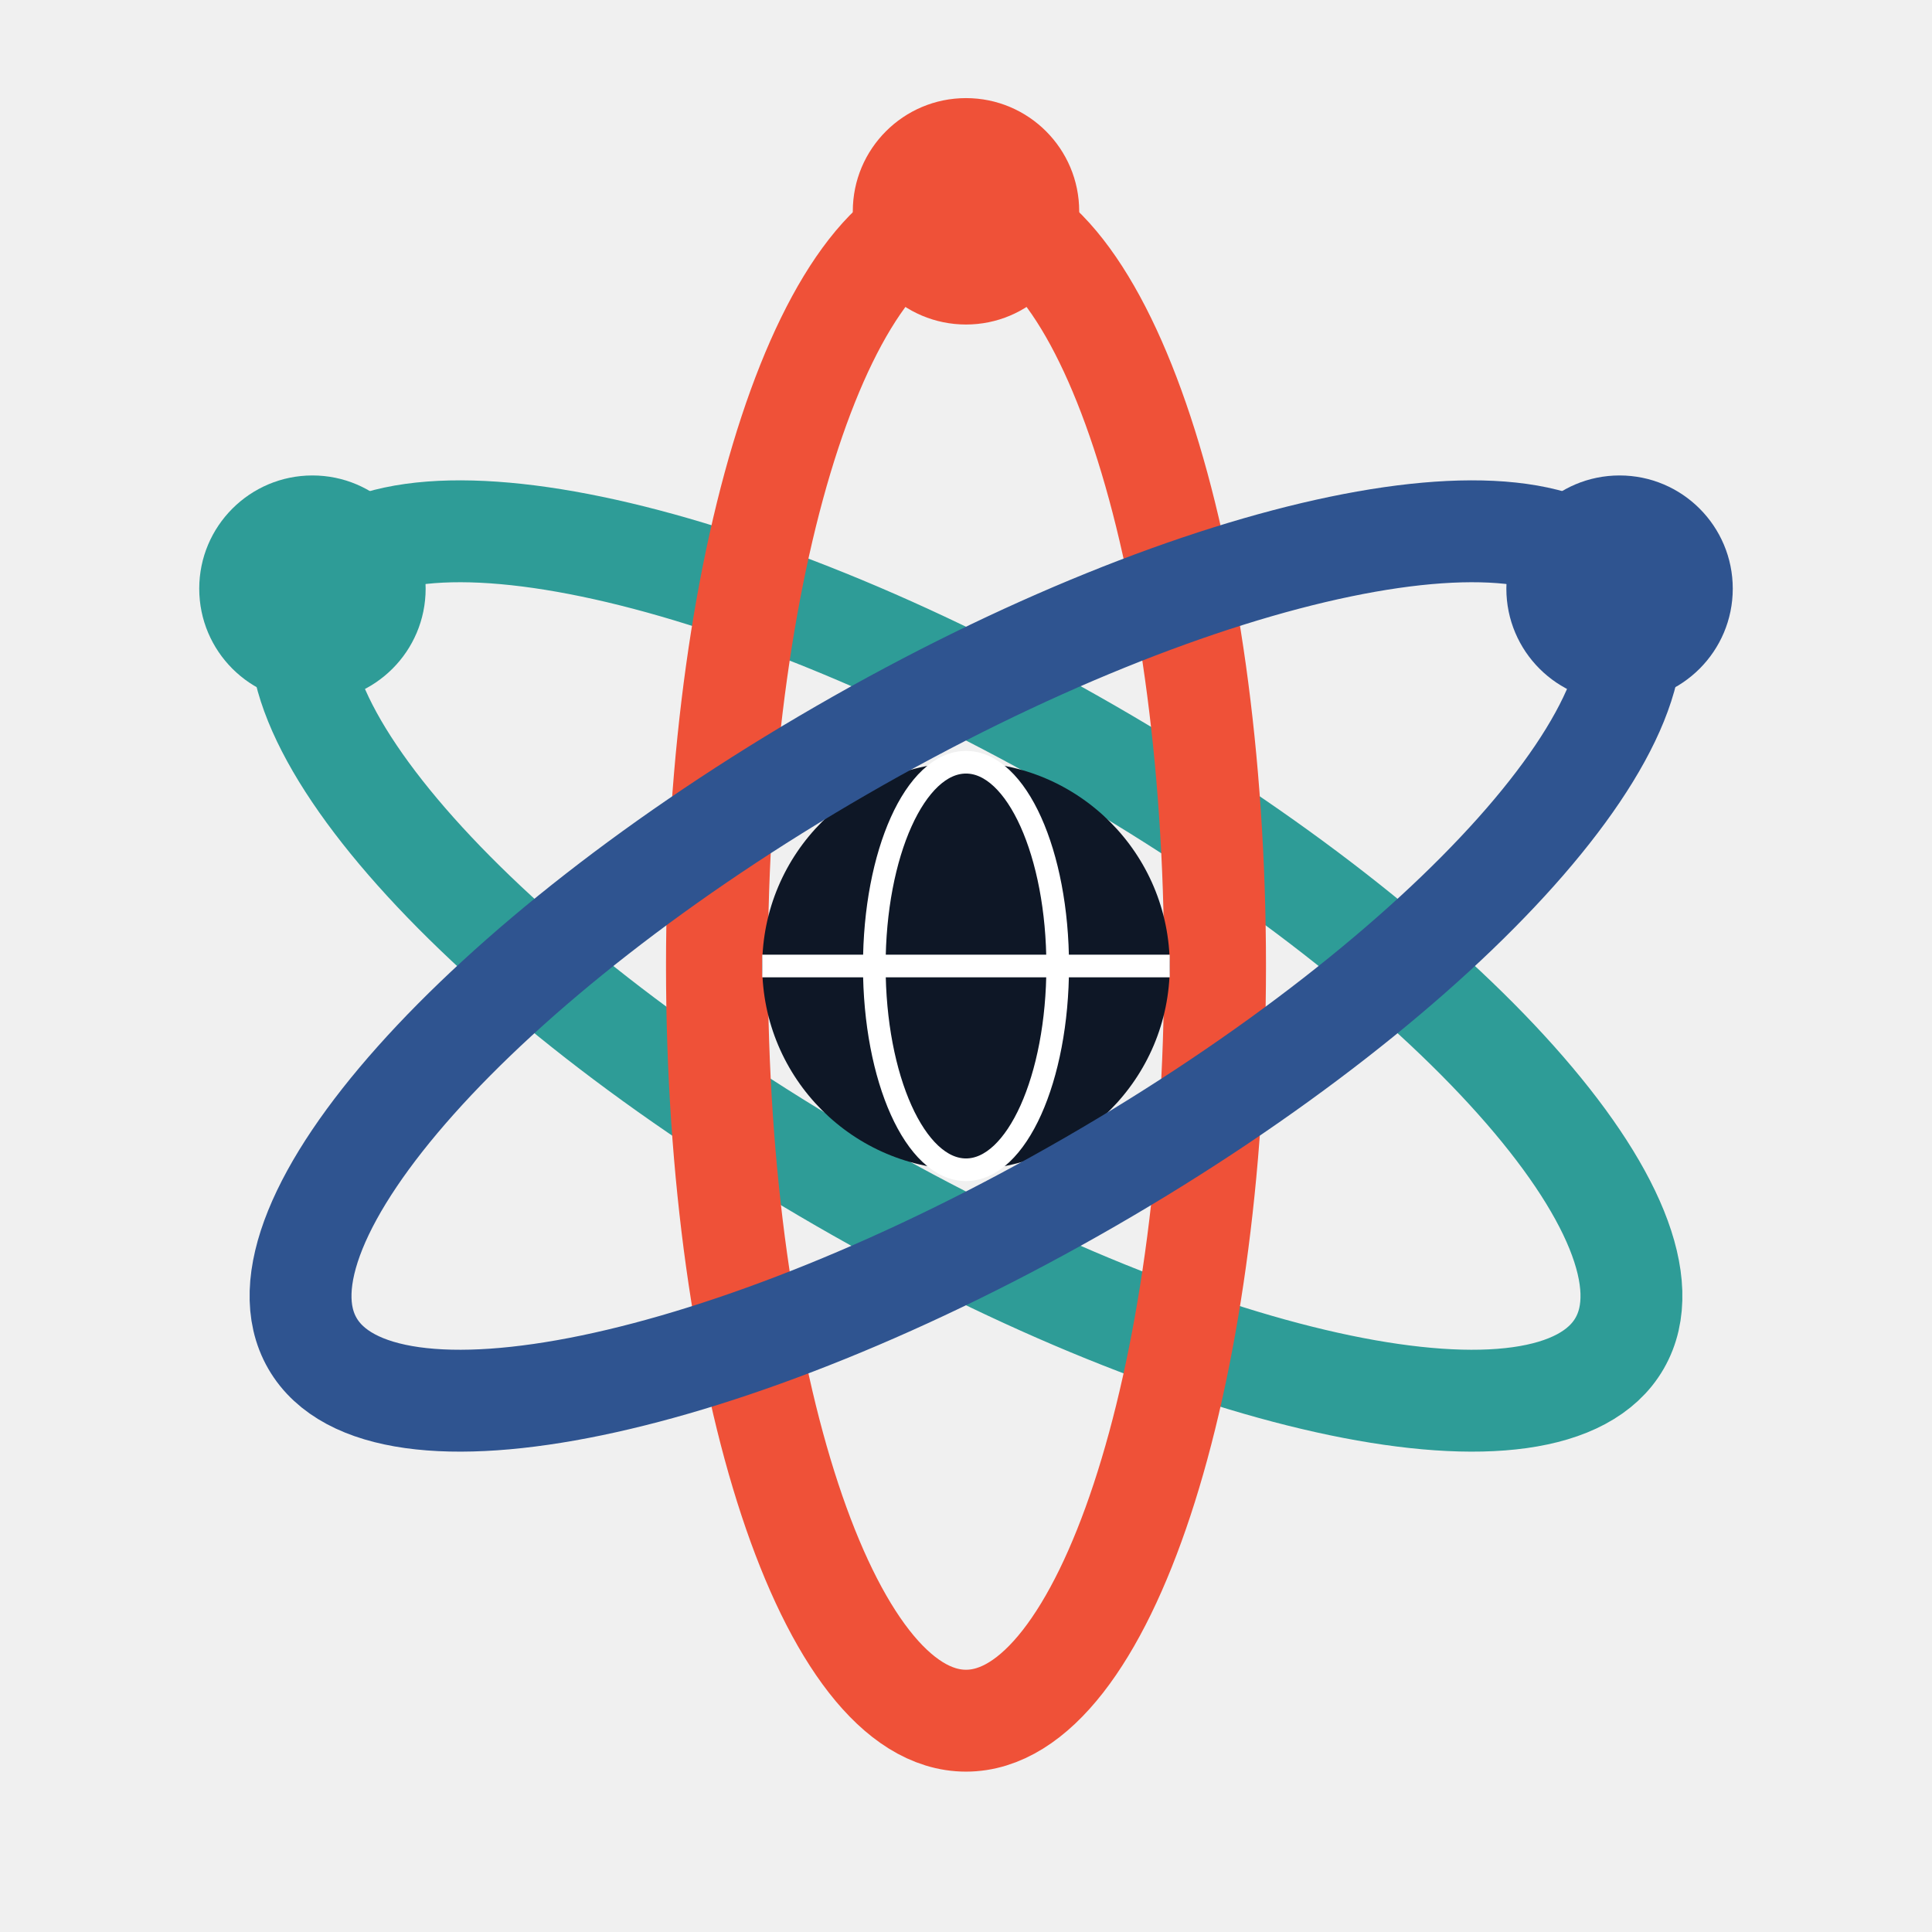
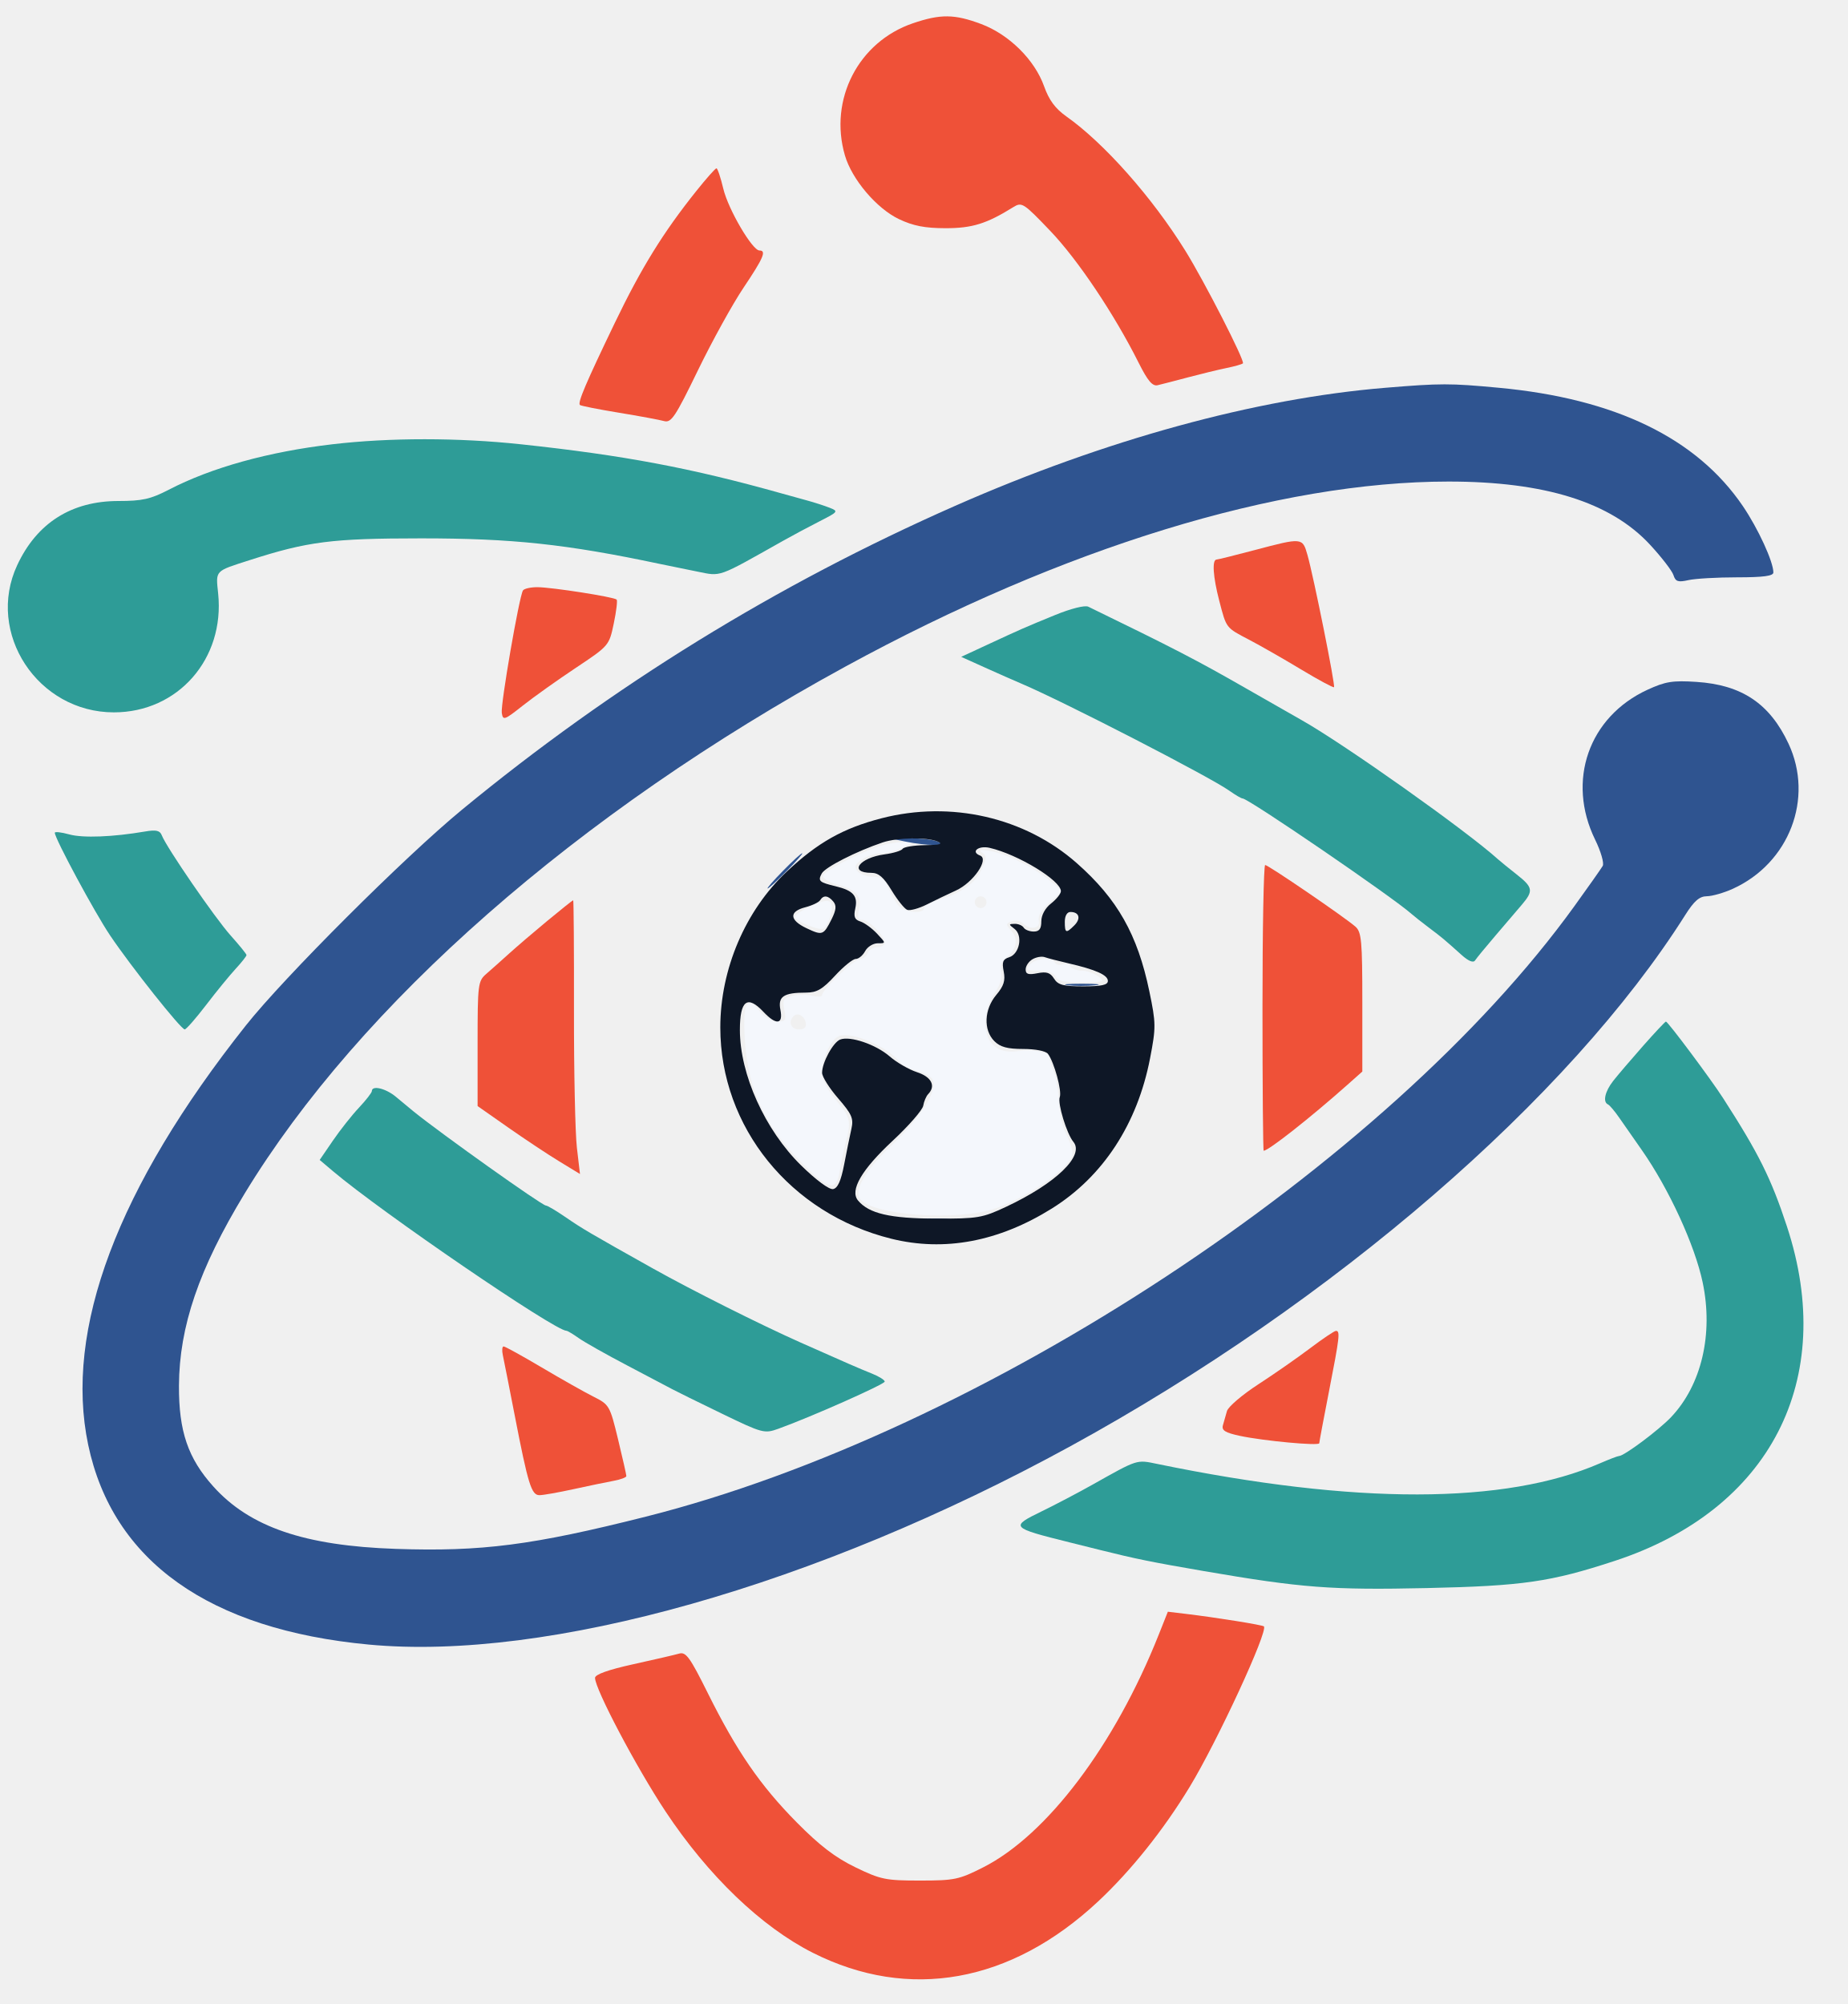
- <svg xmlns="http://www.w3.org/2000/svg" viewBox="0 0 512 512">
+ <svg xmlns="http://www.w3.org/2000/svg" viewBox="0 0 472 512">
  <style>
@media (prefers-color-scheme:dark){
- .o-navy{stroke:#7ea3e0}.o-teal{stroke:#4fc4bc}.o-coral{stroke:#ff7a5e}
- .s-navy{fill:#7ea3e0}.s-teal{fill:#4fc4bc}.s-coral{fill:#ff7a5e}
- .bola{fill:#eef2f9}.garis{stroke:#0c1220}
+ .l-bolabadan{fill:#0c1220}.l-teal{fill:#4fc4bc}.l-coral{fill:#ff7a5e}.l-navy{fill:#7ea3e0}.l-bolabenua{fill:#eef2f9}
}
</style>
-   <ellipse class="o-teal" cx="256" cy="256" rx="200" ry="66" fill="none" stroke="#2e9c97" stroke-width="27" transform="rotate(30 256 256)" />
-   <ellipse class="o-coral" cx="256" cy="256" rx="200" ry="66" fill="none" stroke="#ef5138" stroke-width="27" transform="rotate(90 256 256)" />
-   <circle class="bola" cx="256" cy="256" r="54" fill="#0e1726" />
-   <g class="garis" fill="none" stroke="#ffffff" stroke-width="6">
-     <line x1="202" y1="256" x2="310" y2="256" />
-     <ellipse cx="256" cy="256" rx="24.3" ry="54" />
-   </g>
-   <ellipse class="o-navy" cx="256" cy="256" rx="200" ry="66" fill="none" stroke="#2f5490" stroke-width="27" transform="rotate(-30 256 256)" />
-   <circle class="s-teal" cx="82.8" cy="156.0" r="30" fill="#2e9c97" />
-   <circle class="s-coral" cx="256.0" cy="56.0" r="30" fill="#ef5138" />
-   <circle class="s-navy" cx="429.2" cy="156.0" r="30" fill="#2f5490" />
+   <path class="l-bolabadan" fill="#f4f7fc" fill-rule="evenodd" d="M 224.500 216.235 C 218.954 218.125, 210.609 222.489, 210.238 223.694 C 210.028 224.376, 211.565 225.344, 213.819 225.951 C 218.738 227.276, 220.278 229.045, 219.435 232.404 C 218.960 234.295, 219.173 235, 220.217 235 C 221.911 235, 226 239.111, 226 240.814 C 226 241.467, 225.148 242, 224.107 242 C 223.066 242, 221.955 242.675, 221.638 243.500 C 221.322 244.325, 220.444 245, 219.687 245 C 218.226 245, 210 252.826, 210 254.216 C 210 254.668, 208.875 254.756, 207.500 254.411 C 206.125 254.066, 203.823 254.079, 202.385 254.440 C 200.109 255.011, 199.846 255.479, 200.360 258.048 C 200.882 260.662, 200.675 261, 198.548 261 C 197.155 261, 195.291 259.914, 194.113 258.416 C 190.706 254.085, 189.652 256.192, 190.291 266.057 C 191.066 278.031, 195.348 287.383, 204.214 296.469 C 211.646 304.086, 213.655 304.630, 214.495 299.250 C 214.817 297.188, 215.513 293.873, 216.041 291.884 C 217.492 286.414, 217.286 285.532, 213.500 281 C 211.235 278.289, 210 275.768, 210 273.856 C 210 270.427, 212.319 265.475, 214.276 264.724 C 217.557 263.465, 226.452 267.225, 229.834 271.300 C 230.551 272.164, 232.426 273.154, 234 273.500 C 235.574 273.846, 237.389 274.763, 238.032 275.539 C 239.992 277.901, 235.639 285.155, 227.855 292.498 C 221.337 298.647, 218.181 303.867, 219.597 306.158 C 222.291 310.516, 244.847 312.129, 254.500 308.654 C 263.397 305.451, 273.950 297.892, 273.982 294.700 C 273.992 293.711, 273.247 291.461, 272.326 289.700 C 271.405 287.940, 270.575 284.250, 270.481 281.500 C 270.387 278.750, 269.790 275.233, 269.155 273.685 C 268.520 272.137, 268 270.502, 268 270.052 C 268 268.777, 263.860 268.005, 260 268.559 C 254.659 269.325, 251.519 266.410, 251.739 260.890 C 251.842 258.308, 252.759 255.465, 254.053 253.714 C 255.390 251.906, 256.022 249.894, 255.731 248.371 C 255.432 246.810, 255.872 245.490, 256.948 244.714 C 259.648 242.767, 260.246 239.929, 258.388 237.876 C 256.840 236.166, 256.843 235.998, 258.431 235.388 C 259.368 235.029, 260.644 235.244, 261.267 235.867 C 263.106 237.706, 265.882 237.265, 265.347 235.218 C 265.050 234.085, 266.059 232.387, 268.120 230.550 L 271.360 227.664 268.180 225.009 C 264.065 221.574, 257.205 218.167, 252.901 217.421 C 250.503 217.005, 249.915 217.124, 250.908 217.823 C 252.111 218.669, 252.085 219.301, 250.727 222.157 C 249.034 225.716, 245.826 227.994, 239.750 229.949 C 237.688 230.612, 236 231.570, 236 232.078 C 236 233.525, 231.299 233.156, 229.728 231.585 C 228.950 230.807, 227.738 228.782, 227.035 227.085 C 226.045 224.694, 225.138 224, 223.001 224 C 221.485 224, 219.718 223.366, 219.075 222.590 C 218.147 221.472, 218.374 220.851, 220.175 219.590 C 221.423 218.716, 223.643 218, 225.108 218 C 226.573 218, 229.060 217.328, 230.636 216.506 L 233.500 215.012 230.500 215.113 C 228.850 215.168, 226.150 215.673, 224.500 216.235 M 207.250 231.474 C 204.912 232.560, 203 233.796, 203 234.221 C 203 235.242, 209.270 237.851, 210.312 237.263 C 211.700 236.481, 213.050 231.902, 212.255 230.671 C 211.701 229.811, 210.372 230.024, 207.250 231.474 M 249 230.500 C 249 231.325, 249.675 232, 250.500 232 C 251.325 232, 252 231.325, 252 230.500 C 252 229.675, 251.325 229, 250.500 229 C 249.675 229, 249 229.675, 249 230.500 M 263 246.500 C 261.932 247.787, 262.274 248, 265.409 248 C 267.734 248, 269.272 248.545, 269.638 249.500 C 270.066 250.613, 271.798 250.992, 276.357 250.968 C 281.976 250.939, 282.334 250.811, 280.559 249.468 C 279.491 248.661, 277.605 248, 276.368 248 C 275.130 248, 273.821 247.519, 273.458 246.932 C 273.095 246.344, 272.183 246.100, 271.431 246.388 C 270.679 246.677, 269.798 246.482, 269.473 245.956 C 268.559 244.477, 264.388 244.827, 263 246.500 M 202.688 259.646 C 201.272 261.061, 202.073 263, 204.073 263 C 205.471 263, 206.041 262.457, 205.823 261.333 C 205.466 259.492, 203.759 258.574, 202.688 259.646" />
+   <path class="l-teal" fill="#2e9c97" fill-rule="evenodd" d="M 85 113.496 C 68.552 115.419, 54.033 119.451, 43.069 125.139 C 38.479 127.521, 36.335 128, 30.267 128 C 18.263 128, 9.421 133.604, 4.395 144.398 C -3.676 161.731, 9.637 182, 29.092 182 C 45.455 182, 57.449 168.331, 55.727 151.645 C 55.107 145.640, 54.764 146.005, 63.750 143.116 C 78.635 138.331, 84.746 137.553, 107.500 137.546 C 130.825 137.539, 144.652 139.017, 168.500 144.065 C 170.700 144.530, 175.045 145.419, 178.155 146.039 C 184.333 147.270, 183.064 147.726, 200 138.189 C 202.475 136.796, 206.709 134.532, 209.409 133.159 C 214.130 130.758, 214.226 130.626, 211.909 129.718 C 210.584 129.199, 208.037 128.375, 206.250 127.887 C 204.463 127.399, 201.537 126.589, 199.750 126.087 C 176.536 119.563, 159.341 116.321, 133 113.503 C 117.049 111.797, 99.550 111.794, 85 113.496 M 269.500 157.141 C 261.611 160.373, 261.007 160.638, 252.018 164.808 L 245.537 167.815 251.518 170.516 C 254.808 172.001, 259.075 173.885, 261 174.703 C 271.827 179.305, 309.076 198.494, 314.032 202.023 C 315.559 203.110, 317.087 204, 317.426 204 C 318.895 204, 355.830 229.257, 360.567 233.500 C 361.181 234.050, 363.176 235.625, 365 237 C 368.444 239.596, 368.790 239.885, 373.348 243.974 C 375.118 245.562, 376.355 246.064, 376.803 245.375 C 377.186 244.786, 379.525 241.938, 382 239.047 C 384.475 236.156, 387.512 232.600, 388.749 231.145 C 391.771 227.590, 391.613 226.703, 387.361 223.361 C 385.360 221.787, 383.222 220.048, 382.611 219.496 C 374.586 212.240, 343.574 190.256, 332.579 184.027 C 328.652 181.803, 324.018 179.158, 318.250 175.848 C 305.864 168.742, 299.848 165.626, 278 155.003 C 277.131 154.580, 273.556 155.480, 269.500 157.141 M 14 212.764 C 14 214.236, 24.168 233.117, 28.128 239 C 33.485 246.956, 46.223 263, 47.183 263 C 47.568 263, 50.033 260.188, 52.661 256.750 C 55.289 253.313, 58.688 249.150, 60.215 247.500 C 61.742 245.850, 62.980 244.275, 62.967 244 C 62.954 243.725, 61.129 241.475, 58.911 239 C 54.913 234.537, 42.507 216.484, 41.328 213.413 C 40.857 212.184, 39.881 211.957, 37.107 212.432 C 28.836 213.847, 21.180 214.144, 17.705 213.184 C 15.667 212.622, 14 212.432, 14 212.764 M 419.688 267.250 C 416.654 270.688, 413.233 274.696, 412.086 276.158 C 409.977 278.845, 409.374 281.555, 410.750 282.167 C 411.163 282.350, 412.436 283.850, 413.581 285.500 C 414.725 287.150, 417.325 290.876, 419.359 293.780 C 426.312 303.708, 432.947 318.134, 434.944 327.661 C 437.704 340.829, 434.648 353.852, 426.872 362.059 C 423.725 365.381, 414.861 372, 413.559 372 C 413.240 372, 411.071 372.830, 408.739 373.845 C 384.463 384.412, 346.276 384.469, 295.599 374.015 C 290.258 372.913, 290.749 372.755, 279 379.357 C 275.425 381.366, 269.642 384.402, 266.149 386.104 C 257.940 390.104, 258.113 390.298, 273.250 394.066 C 275.313 394.580, 278.800 395.450, 281 396 C 290.042 398.260, 294.144 399.095, 307.500 401.392 C 332.513 405.693, 340.106 406.271, 364.500 405.734 C 389.004 405.194, 396.105 404.166, 412.500 398.783 C 452.212 385.745, 469.341 352.455, 456.465 313.337 C 452.413 301.029, 449.262 294.700, 440.116 280.500 C 437.006 275.670, 426.052 261, 425.557 261 C 425.363 261, 422.722 263.813, 419.688 267.250 M 94.991 278.750 C 94.987 279.163, 93.501 281.075, 91.691 283 C 89.880 284.925, 86.883 288.717, 85.030 291.427 L 81.661 296.353 85.080 299.247 C 97.493 309.753, 141.743 340, 144.698 340 C 144.969 340, 146.386 340.847, 147.846 341.883 C 149.306 342.918, 154.891 346.067, 160.258 348.879 C 165.624 351.691, 170.799 354.419, 171.758 354.941 C 172.716 355.463, 178.364 358.245, 184.310 361.124 C 194.773 366.190, 195.238 366.316, 198.810 365.038 C 206.888 362.147, 226 353.670, 226 352.979 C 226 352.574, 224.537 351.658, 222.750 350.944 C 219.665 349.712, 215.908 348.076, 204.500 342.999 C 194.234 338.430, 176.621 329.593, 166.725 324.046 C 150.460 314.929, 148.748 313.923, 144.325 310.879 C 142.023 309.296, 139.824 308, 139.438 308 C 138.468 308, 112.832 289.770, 105.689 284 C 104.668 283.175, 102.632 281.488, 101.166 280.251 C 98.592 278.080, 95.009 277.209, 94.991 278.750" />
+   <path class="l-coral" fill="#ef5138" fill-rule="evenodd" d="M 233.195 5.947 C 219.276 10.689, 211.683 25.438, 215.826 39.688 C 217.610 45.824, 223.923 53.269, 229.648 55.989 C 233.269 57.709, 236.276 58.296, 241.500 58.303 C 248.327 58.313, 252.015 57.170, 258.813 52.939 C 261.031 51.559, 261.421 51.809, 268.313 59.020 C 275.323 66.356, 284.633 80.251, 290.853 92.664 C 293.186 97.318, 294.378 98.727, 295.721 98.415 C 296.699 98.187, 300.200 97.282, 303.500 96.404 C 306.800 95.526, 311.205 94.457, 313.290 94.030 C 315.374 93.603, 317.267 93.066, 317.497 92.836 C 318.073 92.260, 307.682 71.937, 302.753 64 C 294.298 50.386, 282.051 36.569, 272.374 29.729 C 269.569 27.746, 267.960 25.564, 266.714 22.057 C 264.309 15.285, 257.760 8.802, 250.631 6.135 C 243.808 3.582, 240.251 3.544, 233.195 5.947 M 177.907 48.754 C 169.409 59.385, 163.823 68.422, 157.050 82.500 C 149.613 97.958, 147.528 102.862, 148.135 103.468 C 148.357 103.690, 152.805 104.573, 158.019 105.430 C 163.234 106.287, 168.447 107.251, 169.603 107.572 C 171.470 108.091, 172.450 106.626, 178.291 94.595 C 181.912 87.136, 187.153 77.642, 189.937 73.498 C 195.019 65.934, 195.848 64, 194.010 64 C 192.178 64, 186.016 53.480, 184.766 48.217 C 184.084 45.348, 183.296 43.002, 183.013 43.004 C 182.731 43.006, 180.433 45.593, 177.907 48.754 M 320.500 140.540 C 315.550 141.851, 311.163 142.941, 310.750 142.962 C 309.575 143.022, 309.866 147.387, 311.448 153.463 C 313.306 160.594, 313.093 160.316, 319.108 163.461 C 321.926 164.935, 327.877 168.337, 332.332 171.022 C 336.786 173.706, 340.582 175.751, 340.768 175.566 C 341.158 175.175, 335.563 147.326, 333.975 141.750 C 332.714 137.325, 332.657 137.320, 320.500 140.540 M 133.586 150.861 C 132.612 152.437, 127.854 179.956, 128.180 182.131 C 128.479 184.131, 128.825 184.013, 133.512 180.300 C 136.268 178.117, 142.364 173.774, 147.058 170.650 C 155.557 164.994, 155.598 164.947, 156.782 159.304 C 157.436 156.187, 157.767 153.434, 157.519 153.185 C 156.855 152.522, 141.030 150.043, 137.309 150.020 C 135.554 150.009, 133.879 150.388, 133.586 150.861 M 322.496 257.499 C 322.498 277.573, 322.636 293.998, 322.803 293.999 C 324.019 294.004, 334.729 285.568, 344.214 277.134 L 348 273.767 348 256.039 C 348 240.412, 347.792 238.126, 346.250 236.758 C 343.604 234.411, 323.971 221, 323.182 221 C 322.802 221, 322.494 237.424, 322.496 257.499 M 139.837 235.246 C 136.352 238.131, 131.925 241.921, 130 243.668 C 128.075 245.415, 125.487 247.720, 124.250 248.790 C 122.092 250.655, 122 251.388, 122 266.662 L 122 282.590 129.750 288.021 C 134.012 291.008, 139.897 294.913, 142.827 296.699 L 148.153 299.946 147.365 293.223 C 146.931 289.525, 146.595 273.788, 146.619 258.250 C 146.643 242.713, 146.553 230, 146.419 230 C 146.285 230, 143.323 232.360, 139.837 235.246 M 334.652 344.469 C 331.436 346.898, 325.476 351.049, 321.407 353.693 C 317.339 356.337, 313.747 359.400, 313.426 360.500 C 313.104 361.600, 312.635 363.246, 312.382 364.159 C 312.025 365.449, 312.988 366.046, 316.712 366.845 C 322.713 368.132, 337 369.461, 337 368.732 C 337 368.433, 338.125 362.434, 339.500 355.401 C 342.209 341.546, 342.386 339.986, 341.250 340.027 C 340.837 340.041, 337.869 342.041, 334.652 344.469 M 128.450 346.250 C 128.718 347.488, 130.072 354.350, 131.459 361.500 C 134.904 379.262, 135.750 382, 137.797 382 C 138.734 382, 142.651 381.309, 146.500 380.465 C 150.350 379.621, 154.963 378.663, 156.750 378.335 C 158.537 378.007, 160.001 377.460, 160.001 377.119 C 160.002 376.779, 159.044 372.542, 157.873 367.705 C 155.797 359.129, 155.641 358.858, 151.622 356.841 C 149.355 355.703, 143.411 352.348, 138.413 349.386 C 133.415 346.424, 129.019 344, 128.644 344 C 128.269 344, 128.181 345.012, 128.450 346.250 M 295.994 417.638 C 284.781 445.854, 267.465 468.812, 251.157 477.085 C 244.984 480.217, 243.810 480.462, 235 480.463 C 226.238 480.464, 224.956 480.201, 218.500 477.069 C 213.354 474.572, 209.379 471.526, 203.493 465.568 C 194.192 456.153, 188.177 447.404, 180.791 432.545 C 176.254 423.416, 175.215 421.982, 173.500 422.474 C 172.400 422.790, 167.113 424.015, 161.750 425.197 C 155.349 426.608, 152 427.806, 152 428.684 C 152 431.541, 162.611 451.647, 169.999 462.790 C 180.907 479.242, 194.498 492.288, 207.634 498.916 C 232.176 511.298, 258.212 506.621, 280.470 485.834 C 288.854 478.005, 297.206 467.556, 303.917 456.500 C 310.978 444.869, 324.010 416.672, 322.856 415.525 C 322.479 415.151, 310.632 413.250, 302.911 412.326 L 298.323 411.777 295.994 417.638" />
+   <path class="l-navy" fill="#2f5490" fill-rule="evenodd" d="M 353.802 99.082 C 320.687 101.819, 282.252 112.373, 244 129.233 C 198.478 149.296, 156.531 175.146, 118 206.882 C 103.313 218.978, 72.567 249.679, 62.800 262 C 29.977 303.408, 16.336 339.699, 22.530 369.142 C 28.770 398.807, 53.420 416.350, 94.233 420.173 C 139.990 424.458, 208.365 405.114, 273.500 369.457 C 340.605 332.721, 400.900 280.604, 430.500 233.752 C 432.759 230.177, 434.118 228.998, 436 228.980 C 437.375 228.967, 440.362 228.111, 442.637 227.078 C 457.046 220.535, 463.406 203.968, 456.870 190 C 452.082 179.766, 444.945 174.974, 433.361 174.218 C 427.276 173.820, 425.432 174.115, 420.861 176.217 C 405.822 183.133, 400.111 199.487, 407.477 214.543 C 408.939 217.530, 409.806 220.542, 409.406 221.237 C 409.005 221.932, 405.754 226.550, 402.181 231.500 C 354.476 297.596, 250.636 365.886, 165 387.482 C 135.998 394.796, 123.012 396.470, 101.108 395.723 C 77.783 394.926, 63.815 390.149, 54.491 379.779 C 48.011 372.571, 45.654 365.650, 45.715 354 C 45.792 338.906, 50.836 324.146, 62.457 305 C 91.882 256.522, 147.626 207.611, 216 170.278 C 271.648 139.893, 326.553 123.048, 370 123.031 C 394.596 123.022, 411.425 128.291, 421.476 139.148 C 424.432 142.340, 427.134 145.846, 427.481 146.940 C 428.007 148.596, 428.644 148.809, 431.306 148.214 C 433.063 147.821, 438.663 147.500, 443.751 147.500 C 450.443 147.500, 453.002 147.157, 453.001 146.261 C 452.999 143.517, 449.107 135.048, 445.214 129.315 C 433.415 111.940, 412.647 101.861, 382.904 99.075 C 370.386 97.902, 368.058 97.903, 353.802 99.082 M 231.500 215.057 C 233.700 215.512, 236.850 215.879, 238.500 215.872 C 241.062 215.861, 241.208 215.734, 239.500 215 C 238.400 214.527, 235.250 214.161, 232.500 214.185 L 227.500 214.230 231.500 215.057 M 200 222.500 C 197.571 224.975, 195.809 227, 196.084 227 C 196.359 227, 198.571 224.975, 201 222.500 C 203.429 220.025, 205.191 218, 204.916 218 C 204.641 218, 202.429 220.025, 200 222.500 M 272.728 251.722 C 274.503 251.943, 277.653 251.946, 279.728 251.730 C 281.802 251.513, 280.350 251.333, 276.500 251.328 C 272.650 251.324, 270.952 251.501, 272.728 251.722 M 235.750 311.723 C 237.537 311.945, 240.463 311.945, 242.250 311.723 C 244.037 311.502, 242.575 311.320, 239 311.320 C 235.425 311.320, 233.963 311.502, 235.750 311.723" />
+   <path class="l-bolabenua" fill="#0e1726" fill-rule="evenodd" d="M 225.179 209.062 C 215.393 211.589, 208.890 215.250, 200.974 222.687 C 190.391 232.632, 184 247.622, 184 262.500 C 184 287.945, 201.900 310.082, 227.644 316.474 C 241.235 319.849, 255.110 317.239, 268.706 308.751 C 281.761 300.600, 290.545 287.157, 293.780 270.375 C 295.305 262.465, 295.293 261.437, 293.596 253.271 C 290.580 238.760, 285.437 229.674, 275.054 220.515 C 261.799 208.823, 242.906 204.484, 225.179 209.062 M 225.500 215.222 C 218.738 217.498, 210.773 221.556, 209.912 223.164 C 208.881 225.090, 209.244 225.422, 213.494 226.442 C 217.932 227.507, 219.178 228.913, 218.484 232.073 C 218.012 234.220, 218.298 234.960, 219.781 235.431 C 220.828 235.763, 222.733 237.152, 224.016 238.517 C 226.343 240.994, 226.343 241, 224.209 241 C 223.033 241, 221.589 241.900, 221 243 C 220.411 244.100, 219.328 245, 218.592 245 C 217.857 245, 215.471 246.935, 213.291 249.300 C 210.105 252.756, 208.656 253.600, 205.906 253.600 C 200.161 253.600, 198.671 254.604, 199.353 258.015 C 200.106 261.780, 198.273 261.984, 195 258.500 C 190.905 254.141, 189 255.613, 189 263.139 C 189 274.493, 195.422 288.709, 204.629 297.737 C 208.476 301.508, 211.825 303.988, 212.814 303.797 C 213.991 303.571, 214.831 301.695, 215.640 297.487 C 216.272 294.194, 217.104 290.113, 217.487 288.417 C 218.088 285.754, 217.626 284.689, 214.092 280.606 C 211.841 278.006, 210 275.075, 210 274.093 C 210 271.453, 212.814 266.285, 214.632 265.588 C 217.181 264.609, 223.764 266.856, 227.263 269.899 C 229.043 271.447, 232.188 273.263, 234.250 273.934 C 237.957 275.141, 239.118 277.440, 237.085 279.550 C 236.581 280.073, 236.019 281.400, 235.835 282.500 C 235.651 283.600, 232.125 287.642, 228 291.483 C 220.079 298.858, 217.026 304.122, 219.171 306.706 C 221.941 310.043, 227.353 311.309, 239 311.342 C 249.765 311.373, 250.915 311.180, 257 308.326 C 269.728 302.357, 277.102 295.237, 274.190 291.729 C 272.489 289.679, 270.111 281.873, 270.712 280.308 C 271.304 278.764, 269.285 271.356, 267.697 269.250 C 267.148 268.522, 264.510 268, 261.378 268 C 257.333 268, 255.504 267.504, 254 266 C 251.166 263.166, 251.388 257.881, 254.497 254.186 C 256.417 251.904, 256.855 250.524, 256.392 248.210 C 255.906 245.781, 256.174 245.079, 257.785 244.568 C 260.452 243.722, 261.345 238.989, 259.152 237.320 C 257.621 236.156, 257.624 236.061, 259.191 236.032 C 260.121 236.014, 261.160 236.450, 261.500 237 C 261.840 237.550, 262.991 238, 264.059 238 C 265.484 238, 266 237.307, 266 235.394 C 266 233.805, 266.976 232.020, 268.500 230.821 C 269.875 229.740, 271 228.325, 271 227.677 C 271 224.955, 260.054 218.299, 252.811 216.617 C 249.947 215.952, 247.859 217.625, 250.358 218.584 C 252.749 219.501, 248.619 225.491, 244.206 227.506 C 242.168 228.436, 238.820 230.042, 236.767 231.074 C 234.714 232.106, 232.456 232.728, 231.749 232.457 C 231.042 232.186, 229.245 229.947, 227.756 227.482 C 225.724 224.117, 224.435 223, 222.584 223 C 216.687 223, 219.458 219.151, 225.985 218.275 C 228.220 217.975, 230.289 217.341, 230.583 216.865 C 230.877 216.389, 233.454 215.968, 236.309 215.930 C 240.132 215.878, 240.973 215.633, 239.500 215 C 236.825 213.851, 229.217 213.971, 225.500 215.222 M 209.510 229.984 C 209.175 230.525, 207.461 231.342, 205.701 231.798 C 201.513 232.883, 201.635 235.072, 206 237.139 C 210.083 239.073, 210.370 238.970, 212.435 234.830 C 213.604 232.486, 213.715 231.362, 212.876 230.350 C 211.551 228.754, 210.351 228.623, 209.510 229.984 M 272 235.500 C 272 238.427, 272.312 238.545, 274.438 236.419 C 276.177 234.680, 275.688 233, 273.441 233 C 272.571 233, 272 233.990, 272 235.500 M 263.750 245.077 C 262.788 245.639, 262 246.808, 262 247.675 C 262 248.892, 262.682 249.114, 265.006 248.649 C 267.331 248.184, 268.293 248.496, 269.247 250.024 C 270.263 251.650, 271.589 252, 276.741 252 C 281.393 252, 283 251.646, 283 250.621 C 283 249.105, 279.934 247.737, 272.879 246.105 C 270.337 245.517, 267.637 244.815, 266.879 244.545 C 266.120 244.275, 264.712 244.514, 263.750 245.077" />
</svg>
